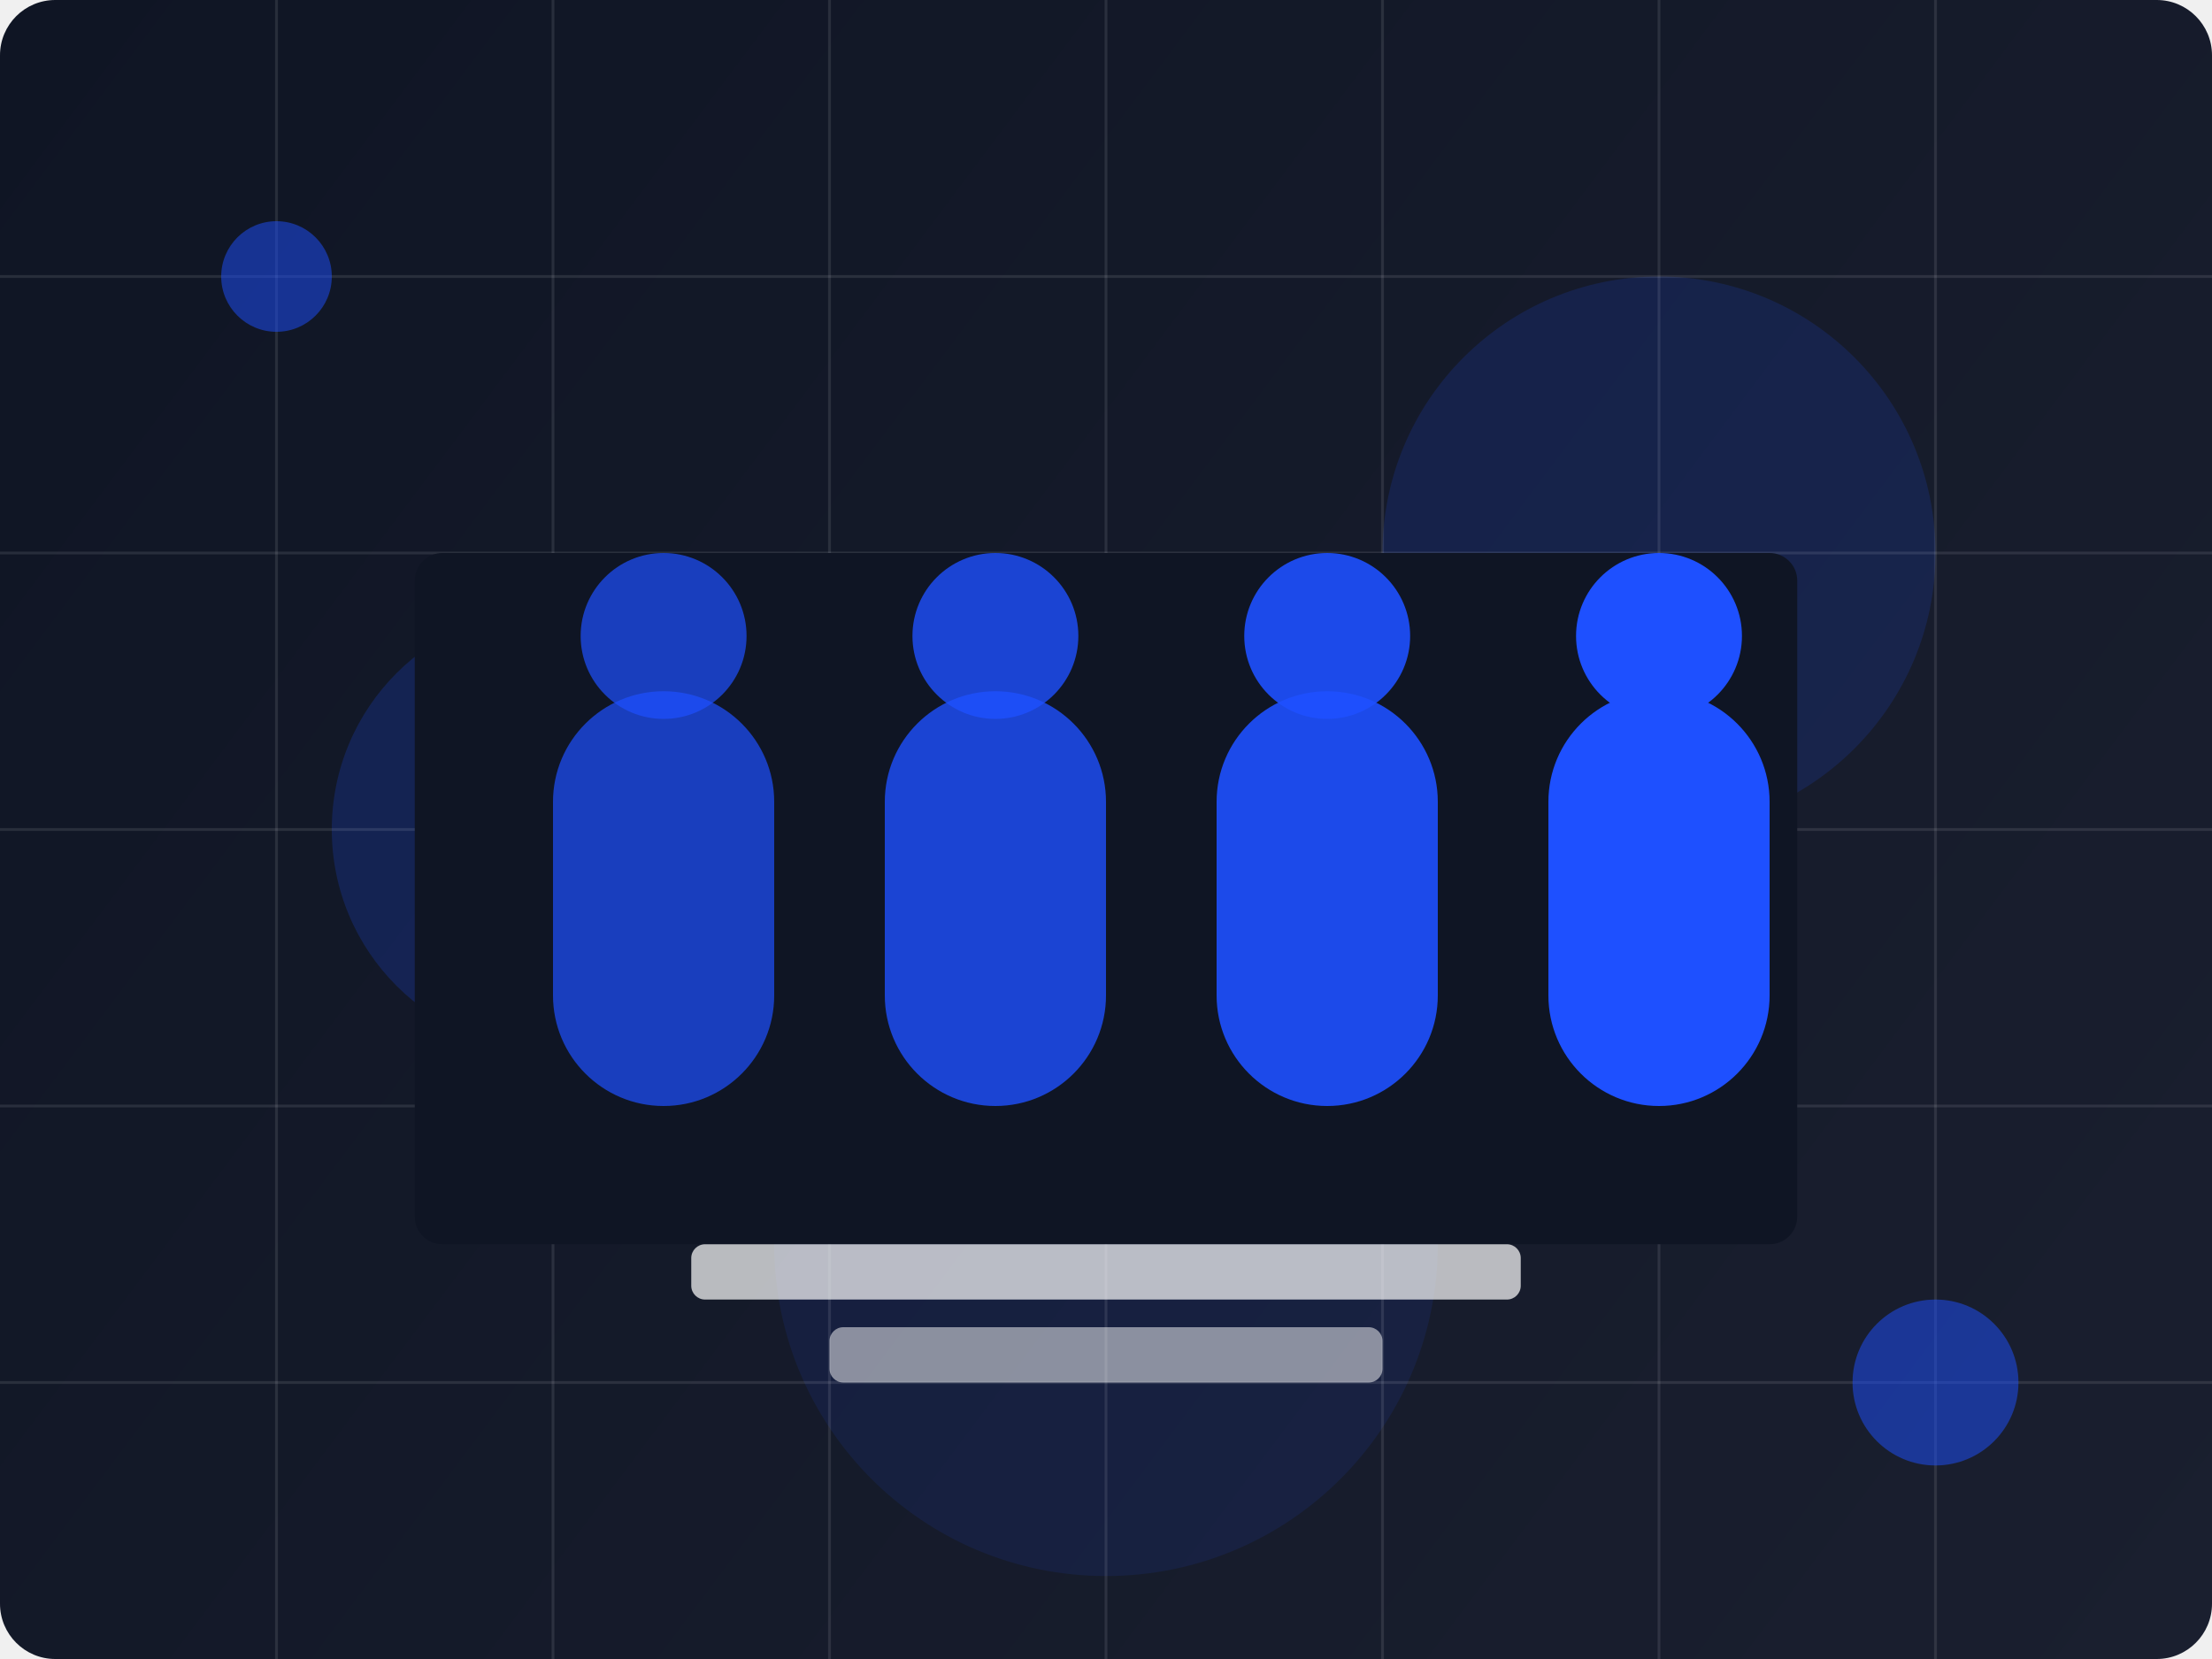
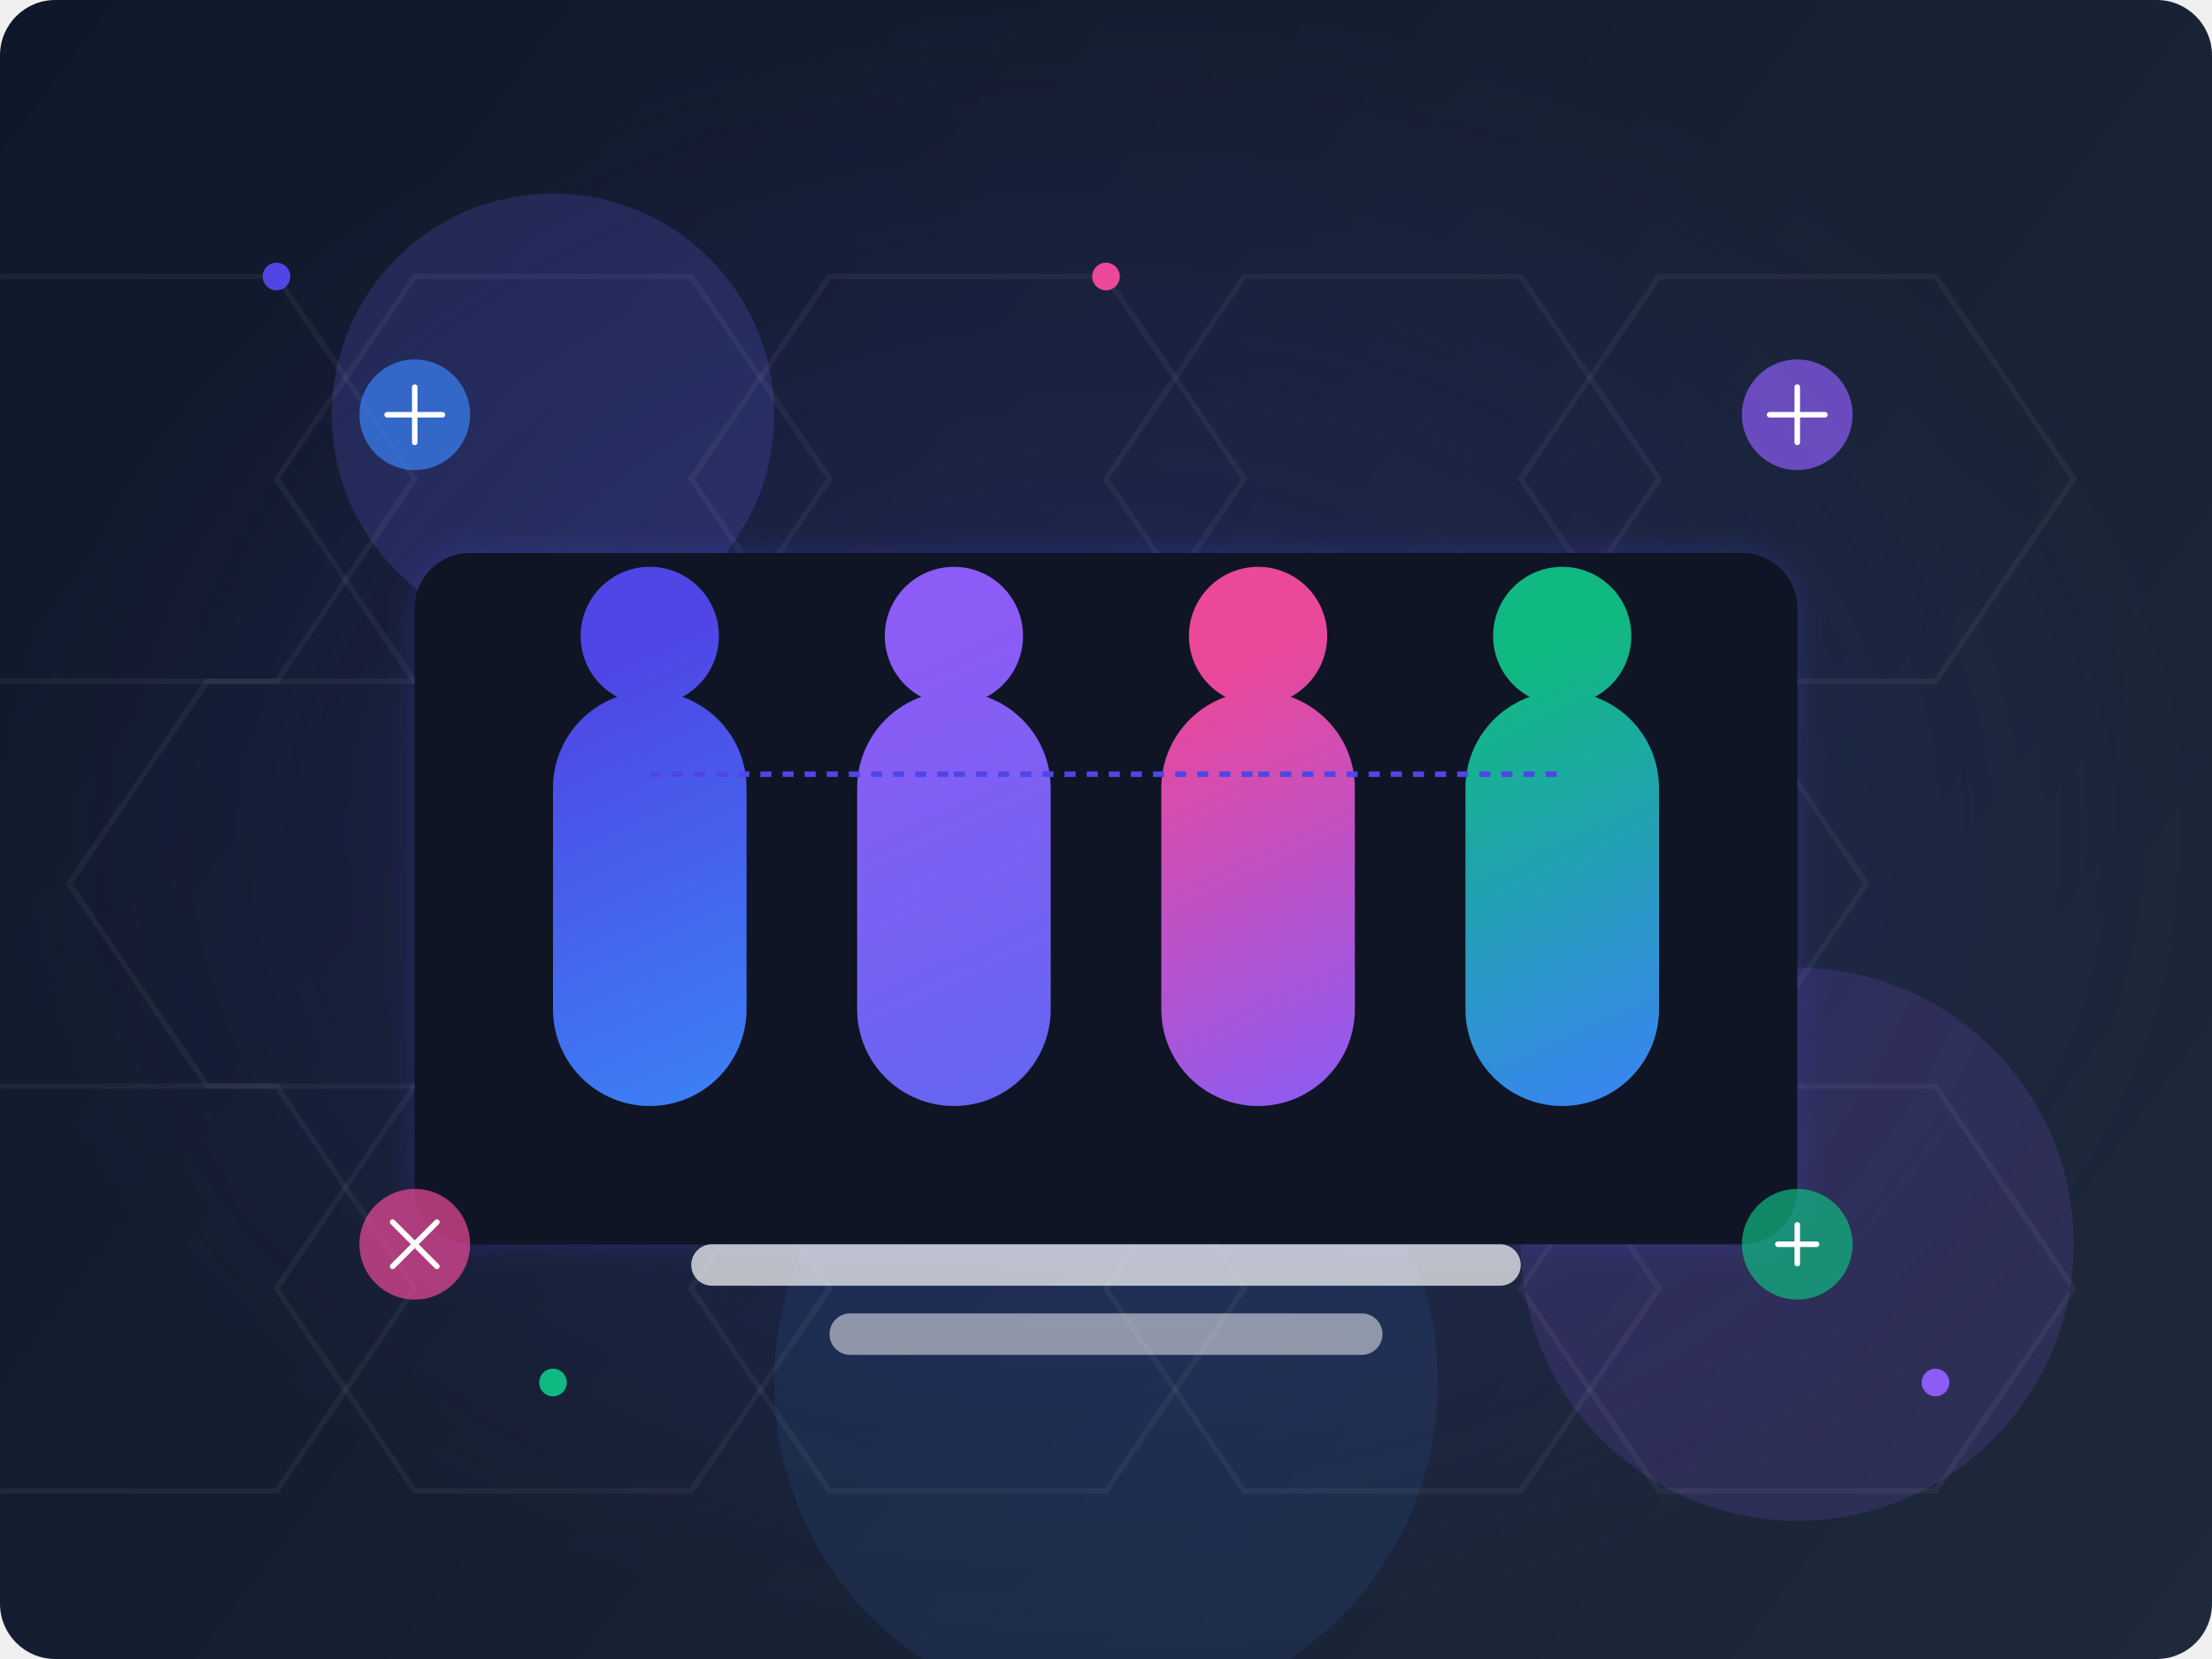
<svg xmlns="http://www.w3.org/2000/svg" width="800" height="600" viewBox="0 0 800 600" fill="none">
  <rect width="800" height="600" rx="20" fill="url(#paint0_linear)" />
-   <circle cx="200" cy="300" r="80" fill="#1E50FF" opacity="0.2" />
-   <circle cx="600" cy="200" r="100" fill="#1E50FF" opacity="0.15" />
-   <circle cx="400" cy="450" r="120" fill="#1E50FF" opacity="0.1" />
-   <path d="M0 100H800" stroke="#FFFFFF" stroke-opacity="0.1" />
-   <path d="M0 200H800" stroke="#FFFFFF" stroke-opacity="0.1" />
-   <path d="M0 300H800" stroke="#FFFFFF" stroke-opacity="0.1" />
-   <path d="M0 400H800" stroke="#FFFFFF" stroke-opacity="0.1" />
-   <path d="M0 500H800" stroke="#FFFFFF" stroke-opacity="0.1" />
-   <path d="M100 0V600" stroke="#FFFFFF" stroke-opacity="0.1" />
-   <path d="M200 0V600" stroke="#FFFFFF" stroke-opacity="0.1" />
-   <path d="M300 0V600" stroke="#FFFFFF" stroke-opacity="0.1" />
-   <path d="M400 0V600" stroke="#FFFFFF" stroke-opacity="0.1" />
-   <path d="M500 0V600" stroke="#FFFFFF" stroke-opacity="0.1" />
-   <path d="M600 0V600" stroke="#FFFFFF" stroke-opacity="0.1" />
-   <path d="M700 0V600" stroke="#FFFFFF" stroke-opacity="0.1" />
-   <rect x="150" y="200" width="500" height="250" rx="10" fill="#0F1524" />
-   <rect x="200" y="250" width="80" height="150" rx="40" fill="#1E50FF" opacity="0.7" />
-   <circle cx="240" cy="230" r="30" fill="#1E50FF" opacity="0.7" />
-   <rect x="320" y="250" width="80" height="150" rx="40" fill="#1E50FF" opacity="0.8" />
-   <circle cx="360" cy="230" r="30" fill="#1E50FF" opacity="0.8" />
-   <rect x="440" y="250" width="80" height="150" rx="40" fill="#1E50FF" opacity="0.9" />
-   <circle cx="480" cy="230" r="30" fill="#1E50FF" opacity="0.9" />
-   <rect x="560" y="250" width="80" height="150" rx="40" fill="#1E50FF" />
-   <circle cx="600" cy="230" r="30" fill="#1E50FF" />
-   <circle cx="100" cy="100" r="20" fill="#1E50FF" opacity="0.5" />
-   <circle cx="700" cy="500" r="30" fill="#1E50FF" opacity="0.5" />
-   <rect x="250" y="450" width="300" height="20" rx="5" fill="#FFFFFF" opacity="0.7" />
-   <rect x="300" y="480" width="200" height="20" rx="5" fill="#FFFFFF" opacity="0.5" />
+   <path d="M0 300C0 134.315 134.315 0 300 0H500C665.685 0 800 134.315 800 300V300C800 465.685 665.685 600 500 600H300C134.315 600 0 465.685 0 300V300Z" fill="url(#paint1_radial)" fill-opacity="0.2" />
+   <circle cx="200" cy="150" r="80" fill="#6366F1" opacity="0.2" />
+   <circle cx="650" cy="450" r="100" fill="#8B5CF6" opacity="0.15" />
+   <circle cx="400" cy="500" r="120" fill="#3B82F6" opacity="0.1" />
+   <path d="M100 100L150 173.2L100 246.4L0 246.4L-50 173.2L0 100L100 100Z" stroke="#FFFFFF" stroke-opacity="0.05" stroke-width="2" />
+   <path d="M250 100L300 173.2L250 246.4L150 246.4L100 173.2L150 100L250 100Z" stroke="#FFFFFF" stroke-opacity="0.05" stroke-width="2" />
+   <path d="M400 100L450 173.2L400 246.4L300 246.4L250 173.2L300 100L400 100Z" stroke="#FFFFFF" stroke-opacity="0.05" stroke-width="2" />
+   <path d="M550 100L600 173.2L550 246.4L450 246.4L400 173.2L450 100L550 100Z" stroke="#FFFFFF" stroke-opacity="0.05" stroke-width="2" />
+   <path d="M700 100L750 173.2L700 246.4L600 246.4L550 173.2L600 100L700 100Z" stroke="#FFFFFF" stroke-opacity="0.05" stroke-width="2" />
+   <path d="M175 246.4L225 319.6L175 392.8L75 392.8L25 319.6L75 246.4L175 246.4Z" stroke="#FFFFFF" stroke-opacity="0.05" stroke-width="2" />
+   <path d="M325 246.4L375 319.6L325 392.8L225 392.8L175 319.6L225 246.4L325 246.4Z" stroke="#FFFFFF" stroke-opacity="0.05" stroke-width="2" />
+   <path d="M475 246.4L525 319.6L475 392.8L375 392.8L325 319.6L375 246.4L475 246.4Z" stroke="#FFFFFF" stroke-opacity="0.05" stroke-width="2" />
+   <path d="M625 246.4L675 319.6L625 392.8L525 392.8L475 319.6L525 246.4L625 246.4Z" stroke="#FFFFFF" stroke-opacity="0.05" stroke-width="2" />
+   <path d="M100 392.8L150 466L100 539.2L0 539.2L-50 466L0 392.8L100 392.8Z" stroke="#FFFFFF" stroke-opacity="0.05" stroke-width="2" />
+   <path d="M250 392.8L300 466L250 539.2L150 539.2L100 466L150 392.8L250 392.8Z" stroke="#FFFFFF" stroke-opacity="0.05" stroke-width="2" />
+   <path d="M400 392.8L450 466L400 539.2L300 539.2L250 466L300 392.8L400 392.8Z" stroke="#FFFFFF" stroke-opacity="0.05" stroke-width="2" />
+   <path d="M550 392.8L600 466L550 539.2L450 539.2L400 466L450 392.8L550 392.8Z" stroke="#FFFFFF" stroke-opacity="0.05" stroke-width="2" />
+   <path d="M700 392.8L750 466L700 539.2L600 539.2L550 466L600 392.8L700 392.8Z" stroke="#FFFFFF" stroke-opacity="0.05" stroke-width="2" />
+   <rect x="150" y="200" width="500" height="250" rx="20" fill="#0F1524" filter="url(#shadow)" />
+   <rect x="200" y="250" width="70" height="150" rx="35" fill="url(#person1_gradient)" />
+   <circle cx="235" cy="230" r="25" fill="url(#person1_gradient)" />
+   <rect x="310" y="250" width="70" height="150" rx="35" fill="url(#person2_gradient)" />
+   <circle cx="345" cy="230" r="25" fill="url(#person2_gradient)" />
+   <rect x="420" y="250" width="70" height="150" rx="35" fill="url(#person3_gradient)" />
+   <circle cx="455" cy="230" r="25" fill="url(#person3_gradient)" />
+   <rect x="530" y="250" width="70" height="150" rx="35" fill="url(#person4_gradient)" />
+   <circle cx="565" cy="230" r="25" fill="url(#person4_gradient)" />
+   <path d="M235 280L345 280" stroke="#4F46E5" stroke-width="2" stroke-dasharray="4 4" />
+   <path d="M345 280L455 280" stroke="#4F46E5" stroke-width="2" stroke-dasharray="4 4" />
+   <path d="M455 280L565 280" stroke="#4F46E5" stroke-width="2" stroke-dasharray="4 4" />
+   <circle cx="150" cy="150" r="20" fill="#3B82F6" opacity="0.7" />
+   <path d="M140 150H160M150 140V160" stroke="white" stroke-width="2" stroke-linecap="round" />
+   <circle cx="650" cy="150" r="20" fill="#8B5CF6" opacity="0.7" />
+   <path d="M640 150L660 150M650 140L650 160" stroke="white" stroke-width="2" stroke-linecap="round" />
+   <circle cx="150" cy="450" r="20" fill="#EC4899" opacity="0.7" />
+   <path d="M142 442L158 458M158 442L142 458" stroke="white" stroke-width="2" stroke-linecap="round" />
+   <circle cx="650" cy="450" r="20" fill="#10B981" opacity="0.7" />
+   <path d="M643 450H657M650 443V457" stroke="white" stroke-width="2" stroke-linecap="round" />
+   <rect x="250" y="450" width="300" height="15" rx="7.5" fill="#FFFFFF" opacity="0.7" />
+   <rect x="300" y="475" width="200" height="15" rx="7.5" fill="#FFFFFF" opacity="0.5" />
+   <circle cx="100" cy="100" r="5" fill="#4F46E5">
+     <animate attributeName="opacity" values="0.3;0.8;0.3" dur="3s" repeatCount="indefinite" />
+   </circle>
+   <circle cx="700" cy="500" r="5" fill="#8B5CF6">
+     <animate attributeName="opacity" values="0.3;0.8;0.3" dur="4s" repeatCount="indefinite" />
+   </circle>
+   <circle cx="400" cy="100" r="5" fill="#EC4899">
+     <animate attributeName="opacity" values="0.3;0.8;0.3" dur="5s" repeatCount="indefinite" />
+   </circle>
+   <circle cx="200" cy="500" r="5" fill="#10B981">
+     <animate attributeName="opacity" values="0.3;0.8;0.3" dur="3.5s" repeatCount="indefinite" />
+   </circle>
  <defs>
+     <filter id="shadow" x="140" y="190" width="520" height="270" filterUnits="userSpaceOnUse" color-interpolation-filters="sRGB">
+       <feFlood flood-opacity="0" result="BackgroundImageFix" />
+       <feColorMatrix in="SourceAlpha" type="matrix" values="0 0 0 0 0 0 0 0 0 0 0 0 0 0 0 0 0 0 127 0" result="hardAlpha" />
+       <feOffset />
+       <feGaussianBlur stdDeviation="5" />
+       <feComposite in2="hardAlpha" operator="out" />
+       <feColorMatrix type="matrix" values="0 0 0 0 0.294 0 0 0 0 0.275 0 0 0 0 0.898 0 0 0 0.25 0" />
+       <feBlend mode="normal" in2="BackgroundImageFix" result="effect1_dropShadow" />
+       <feBlend mode="normal" in="SourceGraphic" in2="effect1_dropShadow" result="shape" />
+     </filter>
    <linearGradient id="paint0_linear" x1="0" y1="0" x2="800" y2="600" gradientUnits="userSpaceOnUse">
-       <stop stop-color="#0F1524" />
-       <stop offset="1" stop-color="#1A1F2F" />
+       <stop stop-color="#0F172A" />
+       <stop offset="1" stop-color="#1E293B" />
+     </linearGradient>
+     <radialGradient id="paint1_radial" cx="0" cy="0" r="1" gradientUnits="userSpaceOnUse" gradientTransform="translate(400 300) rotate(90) scale(300 400)">
+       <stop stop-color="#4F46E5" />
+       <stop offset="1" stop-color="#4F46E5" stop-opacity="0" />
+     </radialGradient>
+     <linearGradient id="person1_gradient" x1="200" y1="250" x2="270" y2="400" gradientUnits="userSpaceOnUse">
+       <stop stop-color="#4F46E5" />
+       <stop offset="1" stop-color="#3B82F6" />
+     </linearGradient>
+     <linearGradient id="person2_gradient" x1="310" y1="250" x2="380" y2="400" gradientUnits="userSpaceOnUse">
+       <stop stop-color="#8B5CF6" />
+       <stop offset="1" stop-color="#6366F1" />
+     </linearGradient>
+     <linearGradient id="person3_gradient" x1="420" y1="250" x2="490" y2="400" gradientUnits="userSpaceOnUse">
+       <stop stop-color="#EC4899" />
+       <stop offset="1" stop-color="#8B5CF6" />
+     </linearGradient>
+     <linearGradient id="person4_gradient" x1="530" y1="250" x2="600" y2="400" gradientUnits="userSpaceOnUse">
+       <stop stop-color="#10B981" />
+       <stop offset="1" stop-color="#3B82F6" />
    </linearGradient>
  </defs>
</svg>
